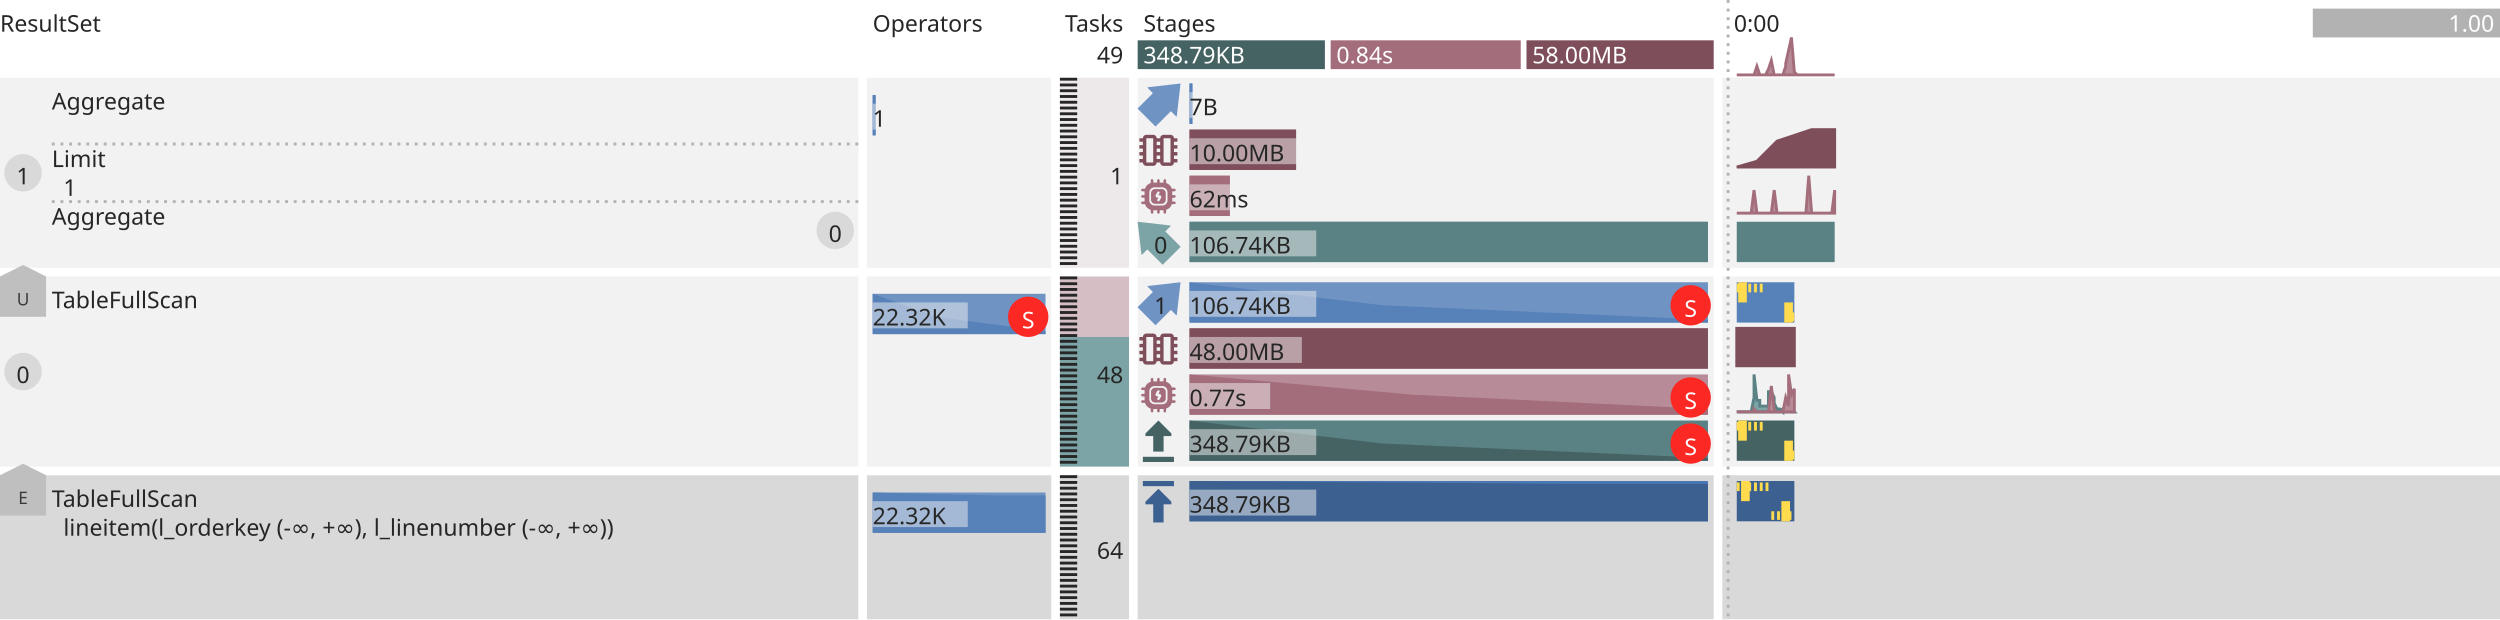
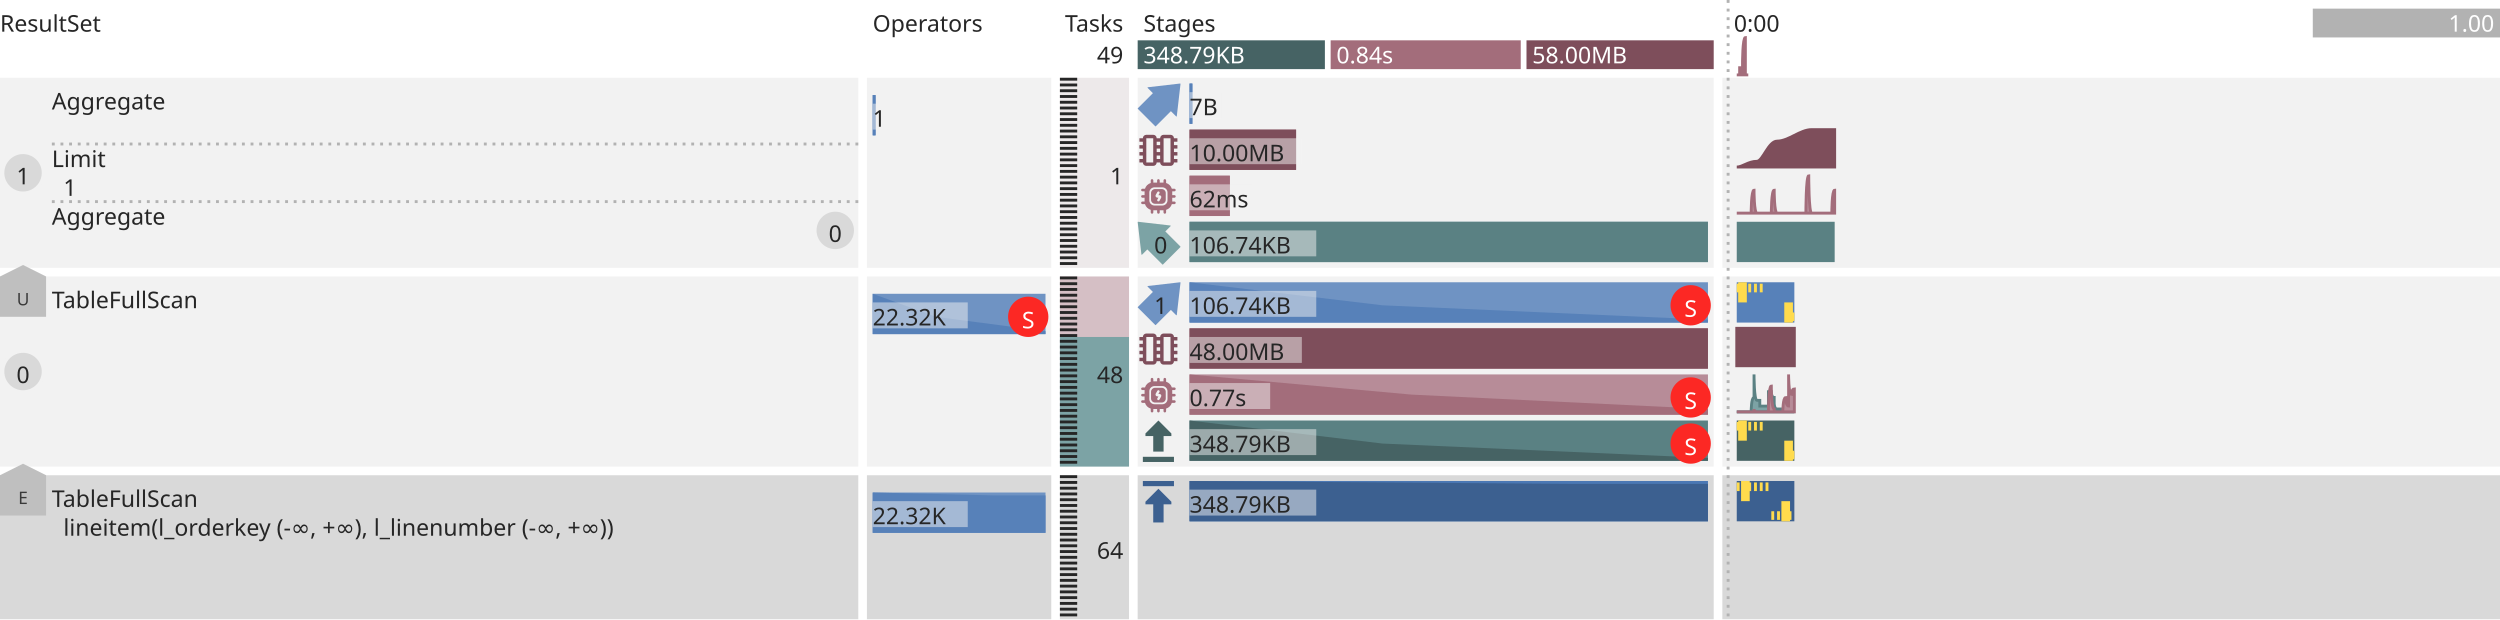
<svg xmlns="http://www.w3.org/2000/svg" width="868" height="215">
  <clipPath id="clipTextPath">
    <rect x="0" y="0" width="298" height="215" />
  </clipPath>
  <defs>
    <g id="icon_memory">
      <path fill-rule="evenodd" clip-rule="evenodd" d="M5 3C3.895 3 3 3.895 3 5H1V7H3V9H1V11H3V13H1V15H3V17H1V19H3C3 20.105 3.895 21 5 21H9C10.105 21 11 20.105 11 19H13C13 20.105 13.895 21 15 21H19C20.105 21 21 20.105 21 19H23V17H21V15H23V13H21V11H23V9H21V7H23V5H21C21 3.895 20.105 3 19 3H15C13.895 3 13 3.895 13 5H11C11 3.895 10.105 3 9 3H5ZM11 7V9H13V7H11ZM11 11V13H13V11H11ZM11 15V17H13V15H11ZM5 5H9V19H5V5ZM15 5H19V19H15V5Z" />
    </g>
    <g id="icon_cpu">
      <path d="M13.98 7.75H10.01C8.76 7.75 7.74 8.76 7.74 10.02V13.99C7.74 15.24 8.75 16.26 10.01 16.26H13.98C15.23 16.26 16.25 15.25 16.25 13.99V10.02C16.25 8.76 15.24 7.75 13.98 7.75ZM13.5 12.98L12.61 14.53C12.48 14.76 12.24 14.88 12 14.88C11.88 14.88 11.75 14.85 11.65 14.79C11.31 14.6 11.19 14.17 11.39 13.83L12.03 12.72H11.47C11.02 12.72 10.65 12.52 10.45 12.18C10.25 11.84 10.27 11.42 10.5 11.03L11.39 9.48C11.59 9.14 12.02 9.03 12.35 9.22C12.69 9.41 12.81 9.84 12.61 10.18L11.97 11.29H12.53C12.98 11.29 13.35 11.49 13.55 11.83C13.75 12.17 13.73 12.59 13.5 12.98Z" />
      <path d="M21.25 12.75C21.67 12.75 22 12.41 22 12C22 11.58 21.67 11.25 21.25 11.25H20V9.05H21.25C21.67 9.05 22 8.72 22 8.3C22 7.89 21.67 7.55 21.25 7.55H19.77C19.29 5.96 18.04 4.71 16.45 4.23V2.75C16.45 2.34 16.11 2 15.7 2C15.29 2 14.95 2.34 14.95 2.75V4H12.75V2.75C12.75 2.34 12.41 2 12 2C11.59 2 11.25 2.34 11.25 2.75V4H9.06V2.75C9.06 2.34 8.72 2 8.31 2C7.89 2 7.56 2.34 7.56 2.75V4.23C5.96 4.71 4.71 5.96 4.23 7.55H2.75C2.34 7.55 2 7.89 2 8.3C2 8.72 2.34 9.05 2.75 9.05H4V11.25H2.75C2.34 11.25 2 11.58 2 12C2 12.41 2.34 12.75 2.75 12.75H4V14.95H2.75C2.34 14.95 2 15.28 2 15.7C2 16.11 2.34 16.45 2.75 16.45H4.23C4.7 18.04 5.96 19.29 7.56 19.77V21.25C7.56 21.66 7.89 22 8.31 22C8.72 22 9.06 21.66 9.06 21.25V20H11.26V21.25C11.26 21.66 11.59 22 12.01 22C12.42 22 12.76 21.66 12.76 21.25V20H14.95V21.25C14.95 21.66 15.29 22 15.7 22C16.11 22 16.45 21.66 16.45 21.25V19.77C18.04 19.29 19.29 18.04 19.77 16.45H21.25C21.67 16.45 22 16.11 22 15.7C22 15.28 21.67 14.95 21.25 14.95H20V12.75H21.25ZM17.26 14.26C17.26 15.91 15.91 17.26 14.26 17.26H9.74C8.09 17.26 6.74 15.91 6.74 14.26V9.74C6.74 8.09 8.09 6.74 9.74 6.74H14.26C15.91 6.74 17.26 8.09 17.26 9.74V14.26Z" />
    </g>
    <g id="icon_ingress">
      <path d="M3 6L6 6L6 12L10 12L10 6L13 6V5L8 0L3 5L3 6Z" />
      <path d="M2 16L14 16V14L2 14V16Z" />
    </g>
    <g id="icon_egress">
      <path d="M13 9H10V16H6V9L3 9V8L8 3L13 8V9Z" />
      <path d="M14 2H2V0H14V2Z" />
    </g>
    <g id="icon_input">
      <path d="M456.49,264.459L295.206,103.183l56.572-56.572c1.084-1.08,1.456-2.696,0.948-4.14c-0.504-1.448-1.792-2.48-3.316-2.656         L4.654,0.027c-1.22-0.144-2.428,0.284-3.292,1.148c-0.864,0.86-1.284,2.068-1.144,3.28L40.01,349.208         c0.176,1.52,1.208,2.812,2.656,3.316c1.448,0.508,3.068,0.14,4.144-0.948l56.18-56.18L264.274,456.68         c0.748,0.748,1.764,1.172,2.828,1.172c1.06,0,2.076-0.424,2.828-1.172l186.556-186.568         C458.05,268.555,458.05,266.027,456.49,264.459z" />
    </g>
    <g id="icon_output">
      <path d="M456.494,1.168c-0.864-0.86-2.064-1.284-3.288-1.14l-344.76,39.78c-1.524,0.18-2.812,1.216-3.32,2.656         c-0.504,1.456-0.132,3.068,0.948,4.148l56.572,56.576L1.362,264.464c-1.564,1.564-1.564,4.092,0,5.656l186.56,186.556         c0.78,0.784,1.804,1.172,2.828,1.172c1.024,0,2.048-0.388,2.828-1.172l161.28-161.28l56.18,56.18         c1.084,1.088,2.7,1.452,4.144,0.952c1.448-0.504,2.48-1.796,2.656-3.32L457.63,4.456C457.774,3.248,457.354,2.036,456.494,1.168z" />
    </g>
  </defs>
  <style type="text/css">
  rect.stage { stroke-width:0; fill:var(--stage-main, #F2F2F2); }
  rect.clone { stroke-width:0; fill:var(--stage-clone, #D9D9D9); }
  .texts { text-anchor:start; font-family:Verdana; font-size:8px; fill:var(--stage-text, #262626); }
  .textm { text-anchor:middle; font-family:Verdana; font-size:8px; fill:var(--stage-text, #262626); }
  .texte { text-anchor:end; font-family:Verdana; font-size:8px; fill:var(--stage-text, #262626); }
  circle.stage { stroke:var(--stage-main, #F2F2F2); stroke-width:1; fill:var(--stage-clone, #D9D9D9); }
  line.opdiv { stroke-width:1; stroke:var(--stage-grid, #B2B2B2); stroke-dasharray:1,2; }
  text.clipped { clip-path:url(#clipTextPath); }
  polygon.conn { stroke-width:0; fill:var(--conn-fill, #BFBFBF); }
  text.conn { text-anchor:middle; font-family:Verdana; font-size:6px; fill:var(--conn-text, #393939); }
  rect.background { stroke-width:0; fill:#33FFFF; opacity:0; }
  g.selected circle.stage { fill:#33FFFF; }
  g.selected polygon.conn { fill:#33FFFF; }
  g.selected rect.stage { fill:#33FFFF; }
  g.selected rect.clone { fill:#33FFFF; }
  g.selected rect.background { opacity:1; }
</style>
  <g class="selectable">
    <rect x="0" y="27" width="298" height="66" class="stage" />
    <rect x="301" y="27" width="64" height="66" class="stage" />
    <rect x="395" y="27" width="200" height="66" class="stage" />
    <rect x="368" y="27" width="24" height="66" class="stage" />
    <rect x="598" y="27" width="270" height="66" class="stage" />
    <circle cx="8" cy="60" r="7" class="stage" />
    <text x="8" y="64" class="textm">1</text>
    <g>
      <text x="18" y="38" class="texts clipped">Aggregate</text>
      <text x="22" y="48" class="texts clipped" />
      <g>
        <rect x="303" y="33" width="1" height="14" stroke-width="0" fill="var(--output-light, #6F93C3)" />
        <polygon points="303,33 303,33 304,33 304,47 303,47" stroke="none" fill="var(--output-medium, #5781B9)" />
        <rect x="303" y="36" width="5" height="9" stroke-width="0" opacity="0.5" fill="var(--stage-main, #F2F2F2)" />
        <text font-family="Verdana" font-size="8px" fill="var(--text-summary, #262626)" x="303" y="44">1</text>
      </g>
    </g>
    <line x1="18" y1="50" x2="298" y2="50" class="opdiv" />
    <g>
      <text x="18" y="58" class="texts clipped">Limit</text>
      <text x="22" y="68" class="texts clipped">1</text>
    </g>
    <line x1="18" y1="70" x2="298" y2="70" class="opdiv" />
    <g>
      <text x="18" y="78" class="texts clipped">Aggregate</text>
      <text x="22" y="88" class="texts clipped" />
    </g>
    <g>
      <use href="#icon_memory" transform="translate(395 45) scale(0.6 0.6)" fill="var(--mem-medium, #7E4E5B)" />
      <rect x="413" y="45" width="37" height="14" stroke-width="0" fill="var(--mem-light, #AA7785)" />
      <polygon points="413,45 431,45 450,45 450,59 413,59" stroke="none" fill="var(--mem-medium, #7E4E5B)" />
      <rect x="413" y="48" width="39" height="9" stroke-width="0" opacity="0.5" fill="var(--stage-main, #F2F2F2)" />
      <text font-family="Verdana" font-size="8px" fill="var(--text-summary, #262626)" x="413" y="56">10.00MB</text>
    </g>
    <g>
-       <polygon points="603,58 603,58 603,58 610,56 617,49 629,45 637,45 637,58 " stroke-width="1" stroke="var(--mem-medium, #7E4E5B)" fill="var(--mem-medium, #7E4E5B)" />
+       <path d="M603,58c0,0,0,0,0,0c0,0,0,0,0,0c2,0,4,-2,7,-2c2,0,4,-7,7,-7c4,0,8,-4,12,-4c2,0,5,0,8,0c0,0,0,13,0,13z" stroke-width="1" stroke="var(--mem-medium, #7E4E5B)" fill="var(--mem-medium, #7E4E5B)" />
    </g>
    <g>
      <use href="#icon_cpu" transform="translate(395 61) scale(0.6 0.6)" fill="var(--cpu-medium, #A36D7B)" />
      <rect x="413" y="61" width="14" height="14" stroke-width="0" fill="var(--cpu-light, #B78C98)" />
      <polygon points="413,61 420,61 427,61 427,75 413,75" stroke="none" fill="var(--cpu-medium, #A36D7B)" />
      <rect x="413" y="64" width="22" height="9" stroke-width="0" opacity="0.5" fill="var(--stage-main, #F2F2F2)" />
      <text font-family="Verdana" font-size="8px" fill="var(--text-summary, #262626)" x="413" y="72">62ms</text>
    </g>
    <g>
      <rect x="368" y="27" width="24" height="66" stroke-width="0" fill="var(--cpu-light, #B78C98)" opacity="0.09" />
    </g>
    <g>
-       <polygon points="603,74 603,74 603,74 605,74 606,74 607,74 608,74 609,66 610,74 611,74 612,74 613,74 614,74 615,74 616,66 617,74 619,74 620,74 620,74 622,74 623,74 624,74 625,74 626,74 627,74 628,61 629,74 630,74 631,74 632,74 633,74 634,74 636,74 637,66 637,74 " stroke-width="1" stroke="var(--cpu-medium, #A36D7B)" fill="var(--cpu-light, #B78C98)" />
+       <path d="M603,74c0,0,0,0,0,0c0,0,0,0,0,0c0,0,1,0,2,0c0,0,0,0,1,0c0,0,0,0,1,0c0,0,0,0,1,0c0,0,0,-8,1,-8c0,0,0,8,1,8c0,0,0,0,1,0c0,0,0,0,1,0c0,0,0,0,1,0c0,0,0,0,1,0c0,0,0,0,1,0c0,0,0,-8,1,-8c0,0,0,8,1,8c0,0,1,0,2,0c0,0,0,0,1,0c0,0,0,0,0,0c0,0,1,0,2,0c0,0,0,0,1,0c0,0,0,0,1,0c0,0,0,0,1,0c0,0,0,0,1,0c0,0,0,0,1,0c0,0,0,-13,1,-13c0,0,0,13,1,13c0,0,0,0,1,0c0,0,0,0,1,0c0,0,0,0,1,0c0,0,0,0,1,0c0,0,0,0,1,0c0,0,1,0,2,0c0,0,0,-8,1,-8c0,0,0,8,0,8z" stroke-width="1" stroke="var(--cpu-medium, #A36D7B)" fill="var(--cpu-light, #B78C98)" />
    </g>
    <g>
      <line x1="371" y1="27" x2="371" y2="93" stroke-width="6" stroke="var(--stage-text, #262626)" stroke-dasharray="1,1" />
      <text x="390" y="64" class="texte">1</text>
    </g>
  </g>
  <g class="selectable">
    <rect x="0" y="96" width="298" height="66" class="stage" />
    <rect x="301" y="96" width="64" height="66" class="stage" />
    <rect x="395" y="96" width="200" height="66" class="stage" />
    <rect x="368" y="96" width="24" height="66" class="stage" />
    <rect x="598" y="96" width="270" height="66" class="stage" />
    <circle cx="8" cy="129" r="7" class="stage" />
    <text x="8" y="133" class="textm">0</text>
    <g>
      <text x="18" y="107" class="texts clipped">TableFullScan</text>
      <text x="22" y="117" class="texts clipped" />
      <g>
        <rect x="303" y="102" width="60" height="14" stroke-width="0" fill="var(--output-light, #6F93C3)" />
        <polygon points="303,102 325,110 363,115 363,116 303,116" stroke="none" fill="var(--output-medium, #5781B9)" />
        <rect x="303" y="105" width="33" height="9" stroke-width="0" opacity="0.5" fill="var(--stage-main, #F2F2F2)" />
        <text font-family="Verdana" font-size="8px" fill="var(--text-summary, #262626)" x="303" y="113">22.32K</text>
      </g>
      <g>
        <circle cx="357" cy="110" r="7" stroke="none" fill="var(--stage-texthl, #FC2824)" />
        <text text-anchor="middle" font-family="Verdana" font-size="8px" fill="var(--text-light, #FFFFFF)" x="357" y="114">S</text>
      </g>
    </g>
    <g>
      <use href="#icon_memory" transform="translate(395 114) scale(0.6 0.6)" fill="var(--mem-medium, #7E4E5B)" />
      <rect x="413" y="114" width="180" height="14" stroke-width="0" fill="var(--mem-light, #AA7785)" />
      <polygon points="413,114 503,114 593,114 593,128 413,128" stroke="none" fill="var(--mem-medium, #7E4E5B)" />
      <rect x="413" y="117" width="39" height="9" stroke-width="0" opacity="0.5" fill="var(--stage-main, #F2F2F2)" />
      <text font-family="Verdana" font-size="8px" fill="var(--text-summary, #262626)" x="413" y="125">48.00MB</text>
    </g>
    <g>
-       <polygon points="603,127 603,114 623,114 623,127 " stroke-width="1" stroke="var(--mem-medium, #7E4E5B)" fill="var(--mem-medium, #7E4E5B)" />
+       <path d="M603,127c0,0,0,-13,0,-13c6,0,13,0,20,0c0,0,0,13,0,13z" stroke-width="1" stroke="var(--mem-medium, #7E4E5B)" fill="var(--mem-medium, #7E4E5B)" />
    </g>
    <g>
      <use href="#icon_cpu" transform="translate(395 130) scale(0.6 0.6)" fill="var(--cpu-medium, #A36D7B)" />
      <rect x="413" y="130" width="180" height="14" stroke-width="0" fill="var(--cpu-light, #B78C98)" />
      <polygon points="413,130 490,137 593,142 593,144 413,144" stroke="none" fill="var(--cpu-medium, #A36D7B)" />
      <rect x="413" y="133" width="28" height="9" stroke-width="0" opacity="0.5" fill="var(--stage-main, #F2F2F2)" />
      <text font-family="Verdana" font-size="8px" fill="var(--text-summary, #262626)" x="413" y="141">0.77s</text>
    </g>
    <g>
      <circle cx="587" cy="138" r="7" stroke="none" fill="var(--stage-texthl, #FC2824)" />
      <text text-anchor="middle" font-family="Verdana" font-size="8px" fill="var(--text-light, #FFFFFF)" x="587" y="142">S</text>
    </g>
    <g>
      <rect x="368" y="117" width="24" height="45" stroke-width="0" fill="var(--input-light, #7CA3A5)" />
    </g>
-     <polygon points="603,143 603,143 603,143 604,143 604,143 605,143 606,143 606,143 607,143 607,143 608,143 609,138 609,130 610,139 611,139 611,141 612,141 613,141 613,141 614,141 614,136 615,136 616,138 616,140 617,142 617,142 618,142 619,143 619,142 620,141 621,140 621,142 622,142 623,143 623,143 " stroke-width="1" stroke="var(--input-medium, #5A8183)" fill="var(--input-light, #7CA3A5)" />
+     <path d="M603,143c0,0,0,0,0,0c0,0,0,0,0,0c0,0,0,0,1,0c0,0,0,0,0,0c0,0,0,0,1,0c0,0,0,0,1,0c0,0,0,0,0,0c0,0,0,0,1,0c0,0,0,0,0,0c0,0,0,0,1,0c0,0,0,-5,1,-5c0,0,0,-8,0,-8c0,0,0,9,1,9c0,0,0,0,1,0c0,0,0,2,0,2c0,0,0,0,1,0c0,0,0,0,1,0c0,0,0,0,0,0c0,0,0,0,1,0c0,0,0,-5,0,-5c0,0,0,0,1,0c0,0,0,2,1,2c0,0,0,2,0,2c0,0,0,2,1,2c0,0,0,0,0,0c0,0,0,0,1,0c0,0,0,1,1,1c0,0,0,-1,0,-1c0,0,0,-1,1,-1c0,0,0,-1,1,-1c0,0,0,2,0,2c0,0,0,0,1,0c0,0,0,1,1,1c0,0,0,0,0,0z" stroke-width="1" stroke="var(--input-medium, #5A8183)" fill="var(--input-light, #7CA3A5)" />
    <g>
      <rect x="368" y="96" width="24" height="21" stroke-width="0" fill="var(--cpu-light, #B78C98)" opacity="0.5" />
    </g>
    <g>
-       <polygon points="603,143 603,143 603,143 604,143 604,143 605,143 606,143 606,143 607,143 607,143 608,143 609,143 609,142 610,143 611,143 611,143 612,143 613,143 613,143 614,143 614,143 615,134 616,142 616,143 617,143 617,143 618,143 619,143 619,143 620,138 621,141 621,130 622,137 623,135 623,143 " stroke-width="1" stroke="var(--cpu-medium, #A36D7B)" fill="var(--cpu-light, #B78C98)" />
+       <path d="M603,143c0,0,0,0,0,0c0,0,0,0,0,0c0,0,0,0,1,0c0,0,0,0,0,0c0,0,0,0,1,0c0,0,0,0,1,0c0,0,0,0,0,0c0,0,0,0,1,0c0,0,0,0,0,0c0,0,0,0,1,0c0,0,0,0,1,0c0,0,0,-1,0,-1c0,0,0,1,1,1c0,0,0,0,1,0c0,0,0,0,0,0c0,0,0,0,1,0c0,0,0,0,1,0c0,0,0,0,0,0c0,0,0,0,1,0c0,0,0,0,0,0c0,0,0,-9,1,-9c0,0,0,8,1,8c0,0,0,1,0,1c0,0,0,0,1,0c0,0,0,0,0,0c0,0,0,0,1,0c0,0,0,0,1,0c0,0,0,0,0,0c0,0,0,-5,1,-5c0,0,0,3,1,3c0,0,0,-11,0,-11c0,0,0,7,1,7c0,0,0,-2,1,-2c0,0,0,8,0,8z" stroke-width="1" stroke="var(--cpu-medium, #A36D7B)" fill="var(--cpu-light, #B78C98)" />
    </g>
    <g>
      <line x1="371" y1="96" x2="371" y2="162" stroke-width="6" stroke="var(--stage-text, #262626)" stroke-dasharray="1,1" />
      <text x="390" y="133" class="texte">48</text>
    </g>
  </g>
  <g class="selectable">
    <rect x="0" y="165" width="298" height="50" class="clone" />
    <rect x="301" y="165" width="64" height="50" class="clone" />
    <rect x="395" y="165" width="200" height="50" class="clone" />
    <rect x="368" y="165" width="24" height="50" class="clone" />
    <rect x="598" y="165" width="270" height="50" class="clone" />
    <g>
      <text x="18" y="176" class="texts clipped">TableFullScan</text>
      <text x="22" y="186" class="texts clipped">lineitem(l_orderkey (-∞, +∞), l_linenumber (-∞, +∞))</text>
      <g>
        <rect x="303" y="171" width="60" height="14" stroke-width="0" fill="var(--output-light, #6F93C3)" />
        <polygon points="303,171 345,172 363,172 363,185 303,185" stroke="none" fill="var(--output-medium, #5781B9)" />
        <rect x="303" y="174" width="33" height="9" stroke-width="0" opacity="0.5" fill="var(--stage-main, #F2F2F2)" />
        <text font-family="Verdana" font-size="8px" fill="var(--text-summary, #262626)" x="303" y="182">22.32K</text>
      </g>
    </g>
    <g>
      <line x1="371" y1="165" x2="371" y2="215" stroke-width="6" stroke="var(--stage-text, #262626)" stroke-dasharray="1,1" />
      <text x="390" y="194" class="texte">64</text>
    </g>
  </g>
  <g class="selectable">
    <rect x="0" y="3" width="298" height="24" class="background" />
    <text x="0" y="11" class="texts">ResultSet</text>
    <g>
      <rect x="395" y="29" width="200" height="14" class="background" />
      <use href="#icon_output" transform="translate(395 29) scale(0.0325 0.0325)" fill="var(--output-light, #6F93C3)" />
      <rect x="413" y="29" width="1" height="14" stroke-width="0" fill="var(--output-light, #6F93C3)" />
      <polygon points="413,29 413,29 414,29 414,43 413,43" stroke="none" fill="var(--output-medium, #5781B9)" />
      <rect x="413" y="32" width="11" height="9" stroke-width="0" opacity="0.5" fill="var(--stage-main, #F2F2F2)" />
      <text font-family="Verdana" font-size="8px" fill="var(--text-summary, #262626)" x="413" y="40">7B</text>
    </g>
    <g>
      <rect x="643" y="29" width="0" height="14" stroke-width="0" fill="var(--output-medium, #5781B9)" />
    </g>
  </g>
  <g class="selectable">
    <g>
      <circle cx="290" cy="80" r="7" class="stage" />
      <text x="290" y="84" class="textm">0</text>
    </g>
    <polygon points="16,110 0,110 0,96 8,92 16,96" class="conn" />
    <text x="8" y="106" class="conn">U</text>
    <g>
      <rect x="395" y="77" width="200" height="14" class="background" />
      <use href="#icon_input" transform="translate(395 77) scale(0.0325 0.0325)" fill="var(--input-light, #7CA3A5)" />
      <text x="403" y="88" class="textm">0</text>
      <rect x="413" y="77" width="180" height="14" stroke-width="0" fill="var(--input-light, #7CA3A5)" />
      <polygon points="413,77 503,77 593,77 593,91 413,91" stroke="none" fill="var(--input-medium, #5A8183)" />
      <rect x="413" y="80" width="44" height="9" stroke-width="0" opacity="0.5" fill="var(--stage-main, #F2F2F2)" />
      <text font-family="Verdana" font-size="8px" fill="var(--text-summary, #262626)" x="413" y="88">106.74KB</text>
    </g>
    <g>
      <rect x="598" y="77" width="270" height="14" class="background" />
      <rect x="603" y="77" width="34" height="14" stroke-width="0" fill="var(--input-medium, #5A8183)" />
    </g>
    <g>
      <rect x="395" y="98" width="200" height="14" class="background" />
      <use href="#icon_output" transform="translate(395 98) scale(0.0325 0.0325)" fill="var(--output-light, #6F93C3)" />
      <text x="403" y="109" class="textm">1</text>
      <rect x="413" y="98" width="180" height="14" stroke-width="0" fill="var(--output-light, #6F93C3)" />
      <polygon points="413,98 480,106 593,111 593,112 413,112" stroke="none" fill="var(--output-medium, #5781B9)" />
      <rect x="413" y="101" width="44" height="9" stroke-width="0" opacity="0.5" fill="var(--stage-main, #F2F2F2)" />
      <text font-family="Verdana" font-size="8px" fill="var(--text-summary, #262626)" x="413" y="109">106.74KB</text>
    </g>
    <g>
      <circle cx="587" cy="106" r="7" stroke="none" fill="var(--stage-texthl, #FC2824)" />
      <text text-anchor="middle" font-family="Verdana" font-size="8px" fill="var(--text-light, #FFFFFF)" x="587" y="110">S</text>
    </g>
    <g>
      <rect x="598" y="98" width="270" height="14" class="background" />
      <rect x="603" y="98" width="20" height="14" stroke-width="0" fill="var(--output-medium, #5781B9)" />
    </g>
    <line x1="603" y1="100" x2="613" y2="100" stroke-width="3" stroke="var(--minmax-line, #FFDB4D)" stroke-dasharray="1,1" />
    <line x1="605" y1="98" x2="605" y2="105" stroke-width="3" stroke="var(--minmax-line, #FFDB4D)" />
    <line x1="620" y1="110" x2="623" y2="110" stroke-width="3" stroke="var(--minmax-line, #FFDB4D)" stroke-dasharray="1,1" />
    <line x1="621" y1="105" x2="621" y2="112" stroke-width="3" stroke="var(--minmax-line, #FFDB4D)" />
  </g>
  <g class="selectable">
    <polygon points="16,179 0,179 0,165 8,161 16,165" class="conn" />
    <text x="8" y="175" class="conn">E</text>
    <g>
      <rect x="395" y="146" width="200" height="14" class="background" />
      <use href="#icon_ingress" transform="translate(395 146) scale(0.9 0.9)" fill="var(--ingress-medium, #466364)" />
      <rect x="413" y="146" width="180" height="14" stroke-width="0" fill="var(--ingress-light, #5A8183)" />
      <polygon points="413,146 480,154 593,159 593,160 413,160" stroke="none" fill="var(--ingress-medium, #466364)" />
      <rect x="413" y="149" width="44" height="9" stroke-width="0" opacity="0.5" fill="var(--stage-main, #F2F2F2)" />
      <text font-family="Verdana" font-size="8px" fill="var(--text-summary, #262626)" x="413" y="157">348.79KB</text>
    </g>
    <g>
      <circle cx="587" cy="154" r="7" stroke="none" fill="var(--stage-texthl, #FC2824)" />
      <text text-anchor="middle" font-family="Verdana" font-size="8px" fill="var(--text-light, #FFFFFF)" x="587" y="158">S</text>
    </g>
    <g>
      <rect x="598" y="146" width="270" height="14" class="background" />
      <rect x="603" y="146" width="20" height="14" stroke-width="0" fill="var(--ingress-medium, #466364)" />
    </g>
    <line x1="603" y1="148" x2="613" y2="148" stroke-width="3" stroke="var(--minmax-line, #FFDB4D)" stroke-dasharray="1,1" />
    <line x1="605" y1="146" x2="605" y2="153" stroke-width="3" stroke="var(--minmax-line, #FFDB4D)" />
    <line x1="620" y1="158" x2="623" y2="158" stroke-width="3" stroke="var(--minmax-line, #FFDB4D)" stroke-dasharray="1,1" />
    <line x1="621" y1="153" x2="621" y2="160" stroke-width="3" stroke="var(--minmax-line, #FFDB4D)" />
    <g>
      <rect x="395" y="167" width="200" height="14" class="background" />
      <use href="#icon_egress" transform="translate(395 167) scale(0.9 0.9)" fill="var(--egress-medium, #3C6090)" />
      <rect x="413" y="167" width="180" height="14" stroke-width="0" fill="var(--egress-light, #4B78B4)" />
      <polygon points="413,167 546,168 593,168 593,181 413,181" stroke="none" fill="var(--egress-medium, #3C6090)" />
      <rect x="413" y="170" width="44" height="9" stroke-width="0" opacity="0.5" fill="var(--stage-main, #F2F2F2)" />
      <text font-family="Verdana" font-size="8px" fill="var(--text-summary, #262626)" x="413" y="178">348.79KB</text>
    </g>
    <g>
      <rect x="598" y="167" width="270" height="14" class="background" />
      <rect x="603" y="167" width="20" height="14" stroke-width="0" fill="var(--egress-medium, #3C6090)" />
    </g>
    <line x1="603" y1="169" x2="615" y2="169" stroke-width="3" stroke="var(--minmax-line, #FFDB4D)" stroke-dasharray="1,1" />
    <line x1="606" y1="167" x2="606" y2="174" stroke-width="3" stroke="var(--minmax-line, #FFDB4D)" />
    <line x1="615" y1="179" x2="623" y2="179" stroke-width="3" stroke="var(--minmax-line, #FFDB4D)" stroke-dasharray="1,1" />
    <line x1="620" y1="174" x2="620" y2="181" stroke-width="3" stroke="var(--minmax-line, #FFDB4D)" />
  </g>
  <line x1="600" y1="0" x2="600" y2="215" stroke-width="1" stroke="var(--stage-grid, #B2B2B2)" stroke-dasharray="1,2" />
  <text x="602" y="11" class="texts">0:00</text>
  <text x="303" y="11" class="texts">Operators</text>
  <text x="397" y="11" class="texts">Stages</text>
  <text x="390" y="11" class="texte">Tasks</text>
  <text x="390" y="22" class="texte">49</text>
  <g>
    <rect x="395" y="14" width="65" height="10" stroke-width="0" fill="var(--ingress-medium, #466364)" />
    <text font-family="Verdana" font-size="8px" fill="var(--text-light, #FFFFFF)" x="397" y="22">348.79KB</text>
  </g>
  <g>
    <rect x="462" y="14" width="66" height="10" stroke-width="0" fill="var(--cpu-medium, #A36D7B)" />
    <text font-family="Verdana" font-size="8px" fill="var(--text-light, #FFFFFF)" x="464" y="22">0.84s</text>
  </g>
  <g>
    <rect x="530" y="14" width="65" height="10" stroke-width="0" fill="var(--mem-medium, #7E4E5B)" />
    <text font-family="Verdana" font-size="8px" fill="var(--text-light, #FFFFFF)" x="532" y="22">58.00MB</text>
  </g>
  <g>
    <rect x="803" y="3" width="65" height="10" stroke-width="0" fill="var(--stage-grid, #B2B2B2)" />
    <text text-anchor="end" font-family="Verdana" font-size="8px" fill="var(--text-inv, #FFFFFF)" x="866" y="11">1.00</text>
  </g>
  <g>
-     <polygon points="603,26 603,26 603,26 605,26 606,26 607,26 608,26 609,26 610,23 611,26 612,26 613,26 614,24 615,21 616,26 617,26 619,26 620,23 620,22 622,13 623,25 624,26 625,26 626,26 627,26 628,26 629,26 630,26 631,26 632,26 633,26 634,26 636,26 637,26 637,26 " stroke-width="1" stroke="var(--cpu-medium, #A36D7B)" fill="var(--cpu-light, #B78C98)" />
+     <path d="M603,26c0,0,0,0,0,0c0,0,0,0,0,0c0,0,0,0,0,0c0,0,0,0,1,0c0,0,0,0,0,0c0,0,0,0,0,0c0,0,0,0,0,0c0,0,0,-3,0,-3c0,0,0,3,0,3c0,0,0,0,0,0c0,0,0,0,0,0c0,0,0,-2,1,-2c0,0,0,-3,0,-3c0,0,0,5,0,5c0,0,0,0,0,0c0,0,0,0,0,0c0,0,0,-3,0,-3c0,0,0,-1,0,-1c0,0,0,-9,1,-9c0,0,0,12,0,12c0,0,0,1,0,1c0,0,0,0,0,0c0,0,0,0,0,0c0,0,0,0,0,0c0,0,0,0,0,0c0,0,0,0,0,0c0,0,0,0,1,0c0,0,0,0,0,0c0,0,0,0,0,0c0,0,0,0,0,0c0,0,0,0,0,0c0,0,0,0,0,0c0,0,0,0,0,0c0,0,0,0,0,0z" stroke-width="1" stroke="var(--cpu-medium, #A36D7B)" fill="var(--cpu-light, #B78C98)" />
  </g>
</svg>
